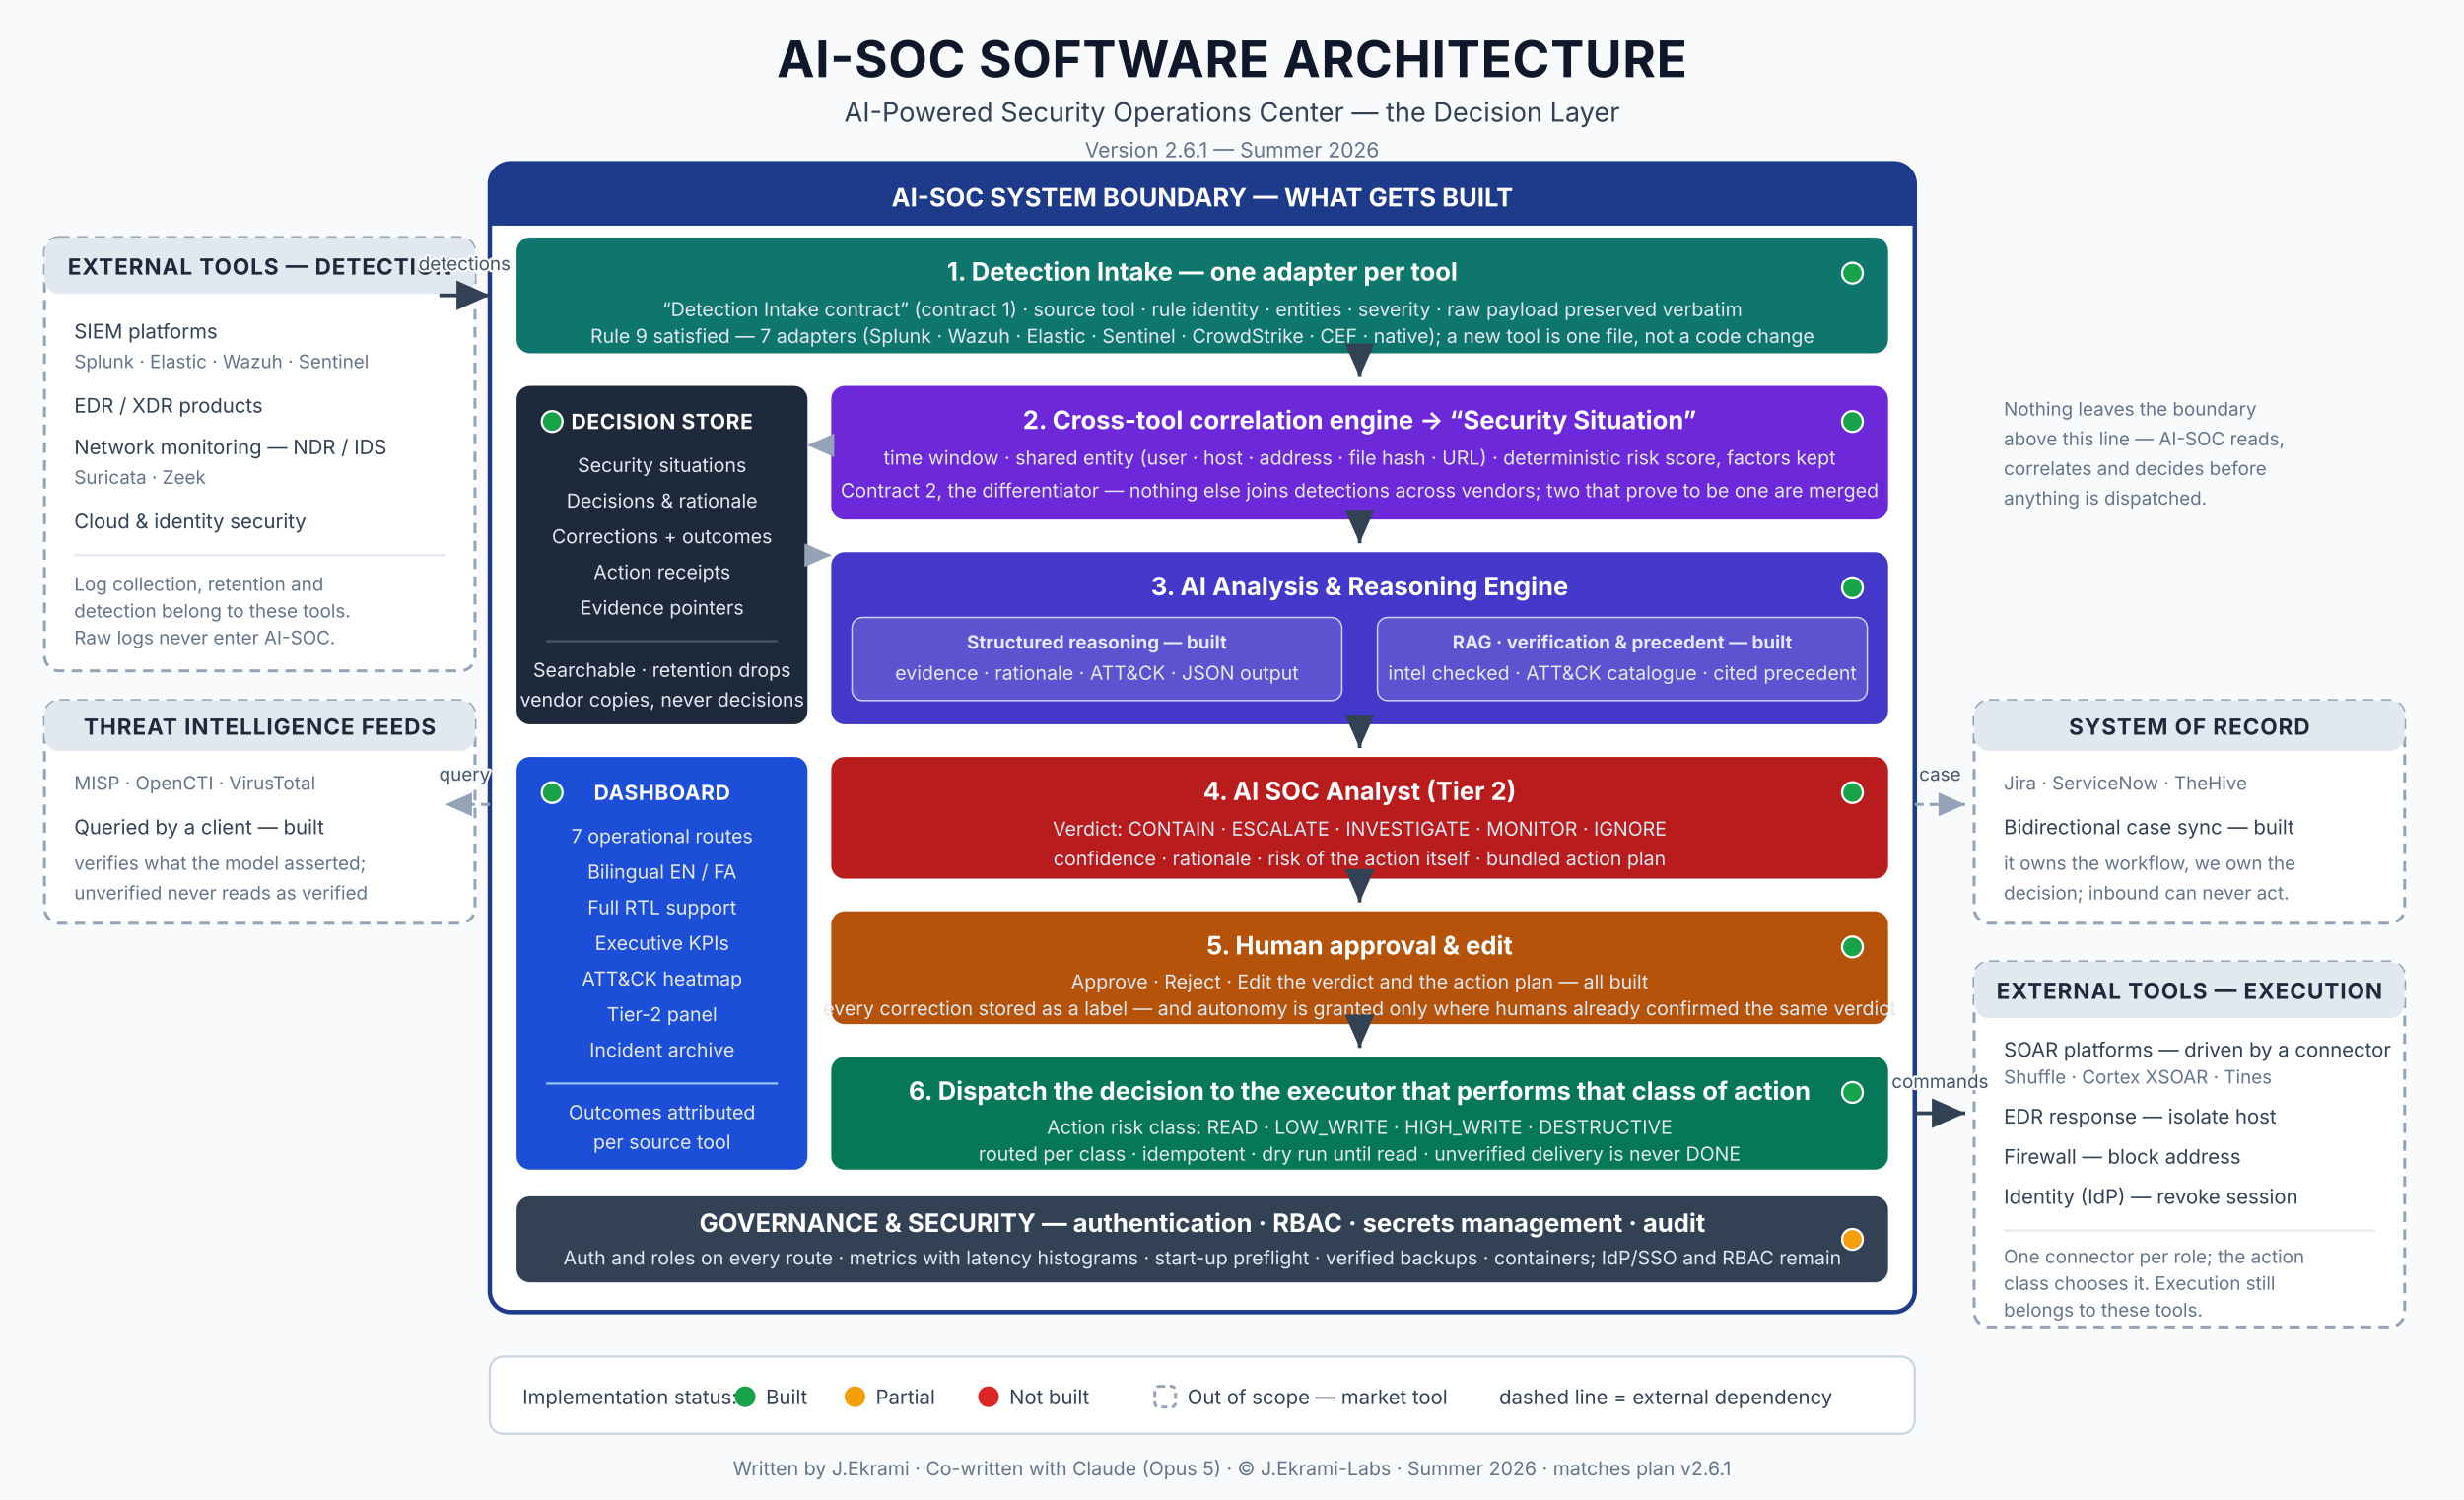
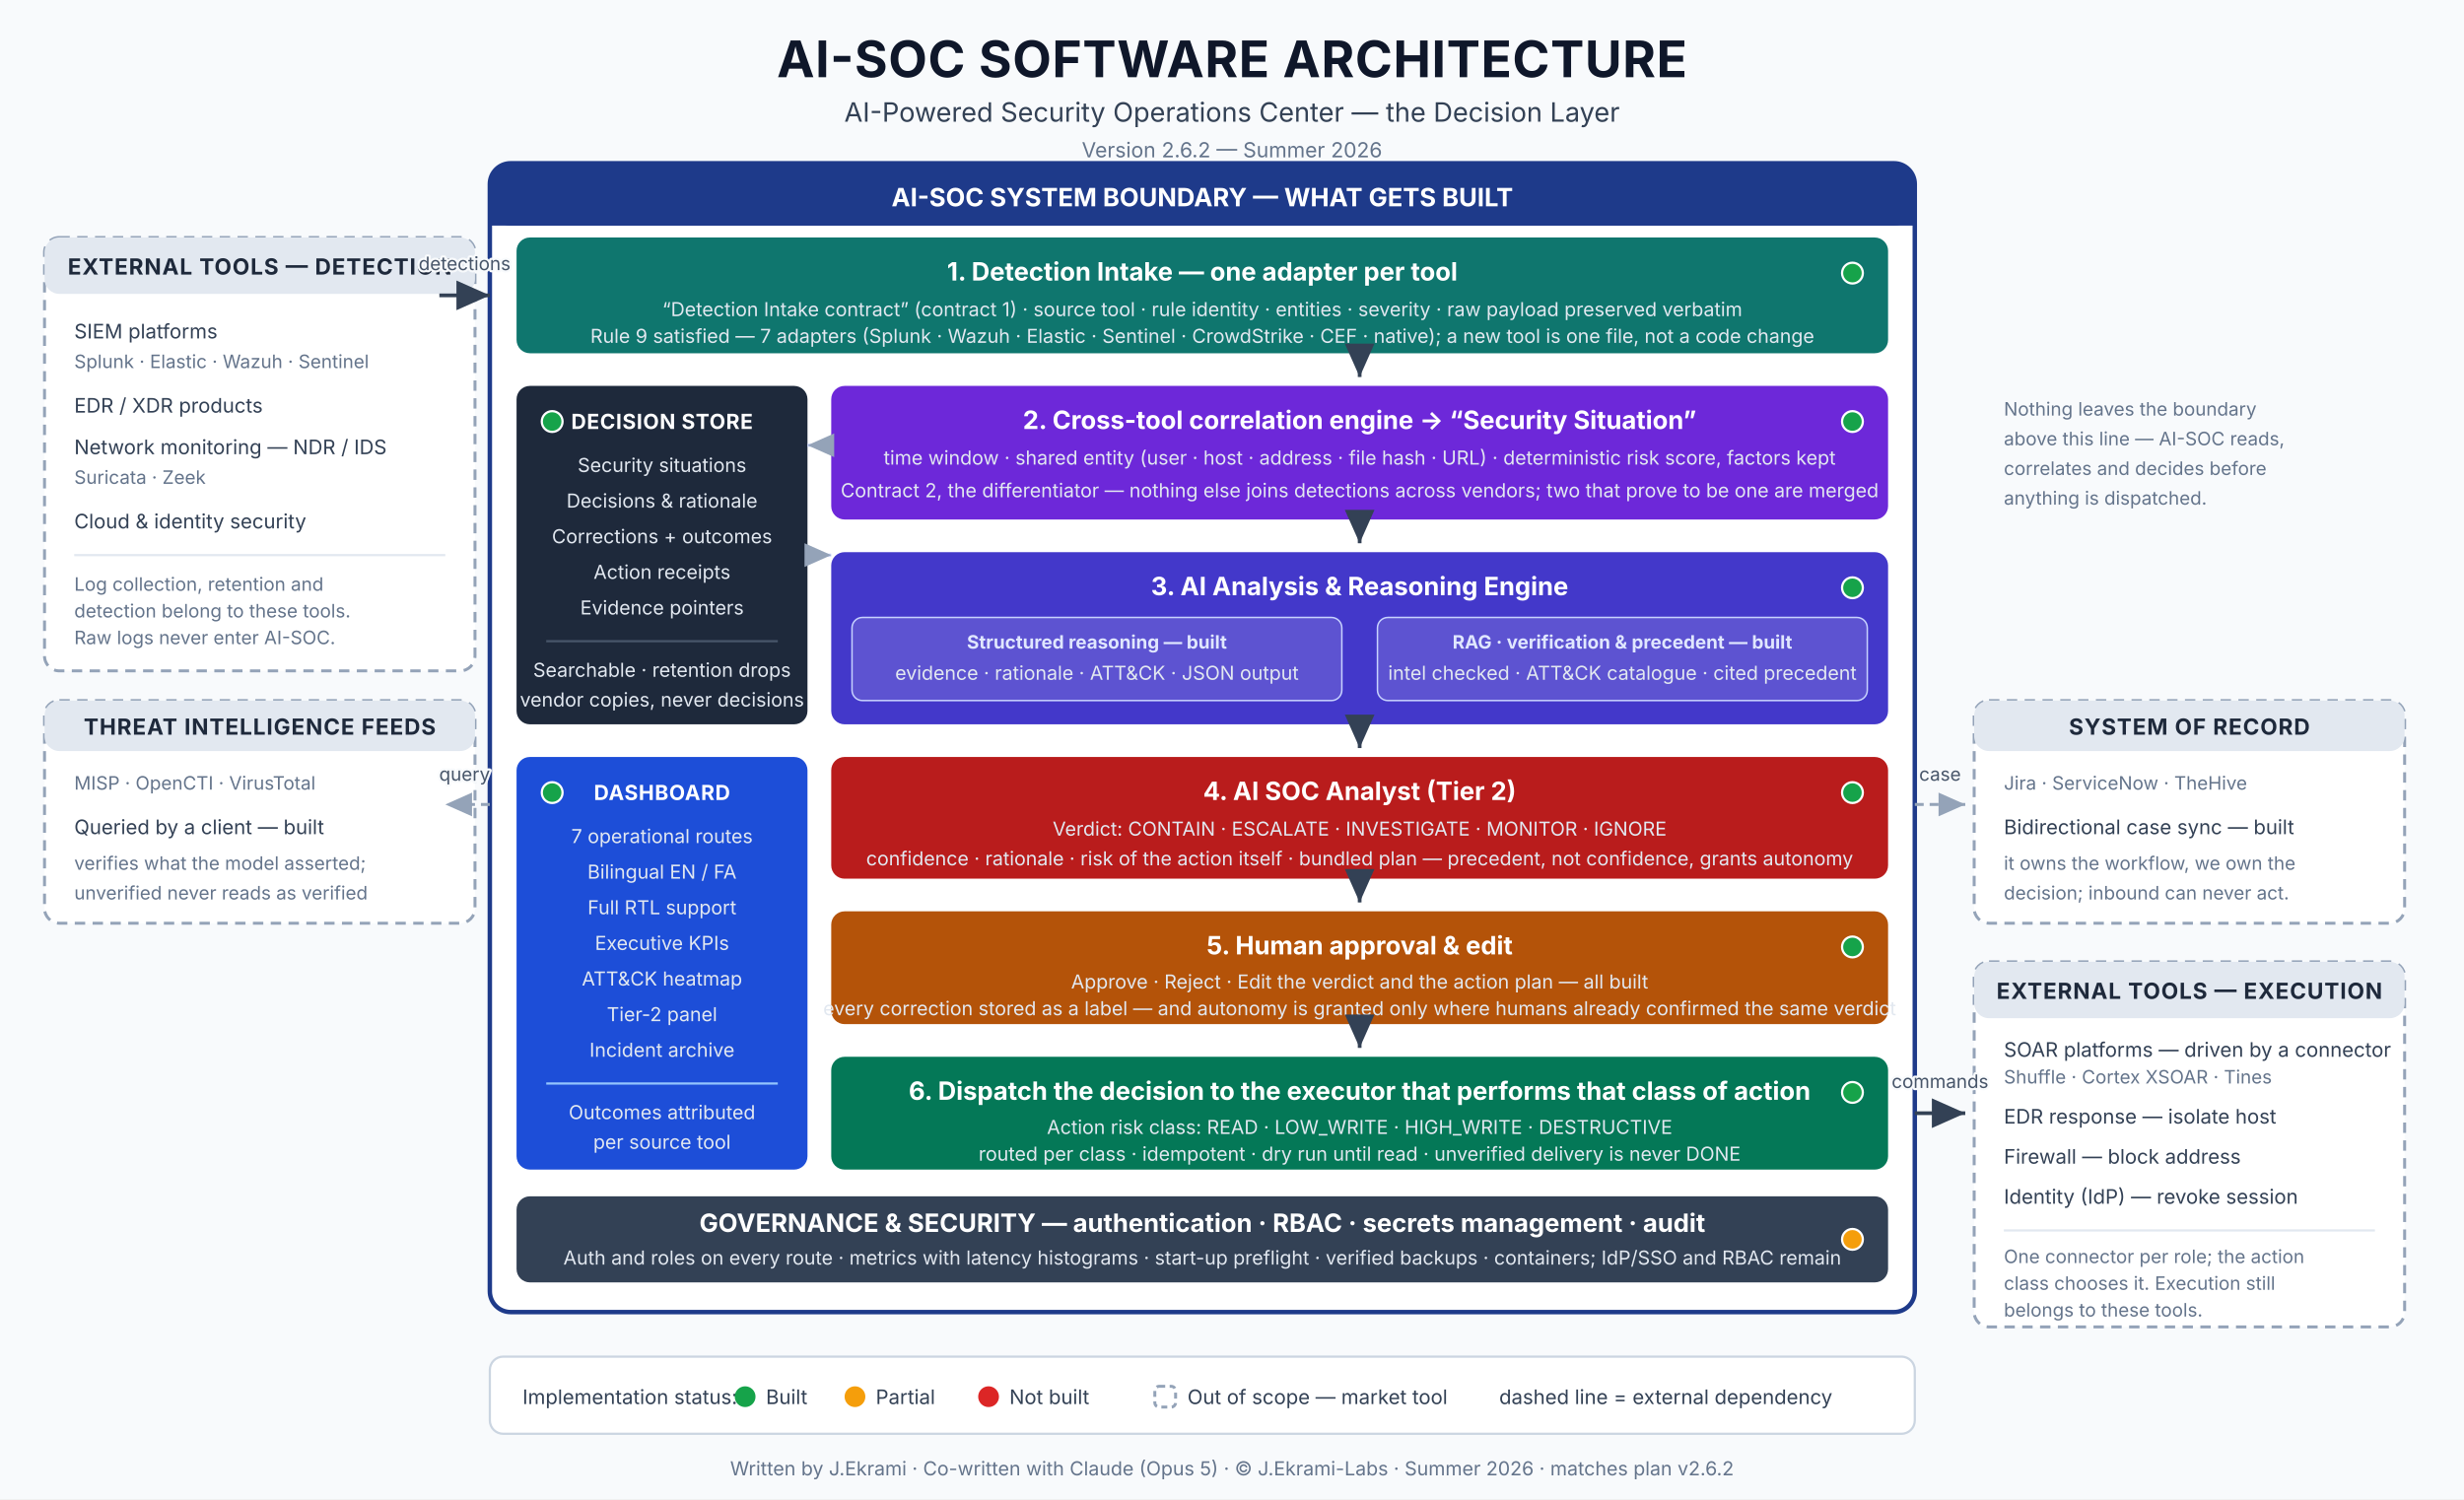
<svg xmlns="http://www.w3.org/2000/svg" viewBox="0 0 1660 1010" width="1660" height="1010" font-family="Inter, 'Segoe UI', Helvetica, Arial, sans-serif">
  <style>
    .t1 { font-size: 34px; font-weight: 700; fill: #0f172a; letter-spacing: 0.5px; }
    .t2 { font-size: 18px; fill: #334155; }
    .t3 { font-size: 14px; fill: #64748b; }
    .box-title { font-size: 17px; font-weight: 700; fill: #ffffff; }
    .side-title { font-size: 14px; font-weight: 700; fill: #ffffff; letter-spacing: 0.4px; }
    .box-sub { font-size: 13px; fill: #e2e8f0; }
    .ext-title { font-size: 15px; font-weight: 700; fill: #1e293b; letter-spacing: 0.6px; }
    .ext-item { font-size: 13.5px; fill: #334155; }
    .ext-note { font-size: 12.5px; fill: #64748b; }
    .chip { font-size: 12.5px; font-weight: 700; }
    .lbl { font-size: 12.5px; fill: #475569; paint-order: stroke; stroke: #f8fafc; stroke-width: 3px; stroke-linejoin: round; }
    .legend { font-size: 13.5px; fill: #334155; }
    .foot { font-size: 13px; fill: #64748b; }
  </style>
  <defs>
    <marker id="arw" markerWidth="10" markerHeight="10" refX="9" refY="4" orient="auto">
      <path d="M0,0 L9,4 L0,8 z" fill="#334155" />
    </marker>
    <marker id="arwd" markerWidth="10" markerHeight="10" refX="9" refY="4" orient="auto">
      <path d="M0,0 L9,4 L0,8 z" fill="#94a3b8" />
    </marker>
  </defs>
  <rect x="0" y="0" width="1660" height="1010" fill="#f8fafc" />
  <text class="t1" x="830" y="52" text-anchor="middle">AI-SOC SOFTWARE ARCHITECTURE</text>
  <text class="t2" x="830" y="82" text-anchor="middle">AI-Powered Security Operations Center — the Decision Layer</text>
-   <text class="t3" x="830" y="106" text-anchor="middle">Version 2.6.1 — Summer 2026</text>
+   <text class="t3" x="830" y="106" text-anchor="middle">Version 2.6.2 — Summer 2026</text>
  <rect x="30" y="160" width="290" height="292" rx="10" fill="#ffffff" stroke="#94a3b8" stroke-width="2" stroke-dasharray="7 5" />
  <rect x="30" y="160" width="290" height="38" rx="10" fill="#e2e8f0" />
  <text class="ext-title" x="175" y="185" text-anchor="middle">EXTERNAL TOOLS — DETECTION</text>
  <text class="ext-item" x="50" y="228">SIEM platforms</text>
  <text class="ext-note" x="50" y="248">Splunk · Elastic · Wazuh · Sentinel</text>
  <text class="ext-item" x="50" y="278">EDR / XDR products</text>
  <text class="ext-item" x="50" y="306">Network monitoring — NDR / IDS</text>
  <text class="ext-note" x="50" y="326">Suricata · Zeek</text>
  <text class="ext-item" x="50" y="356">Cloud &amp; identity security</text>
  <line x1="50" y1="374" x2="300" y2="374" stroke="#e2e8f0" stroke-width="1.5" />
  <text class="ext-note" x="50" y="398">Log collection, retention and</text>
  <text class="ext-note" x="50" y="416">detection belong to these tools.</text>
  <text class="ext-note" x="50" y="434">Raw logs never enter AI-SOC.</text>
  <rect x="30" y="472" width="290" height="150" rx="10" fill="#ffffff" stroke="#94a3b8" stroke-width="2" stroke-dasharray="7 5" />
  <rect x="30" y="472" width="290" height="34" rx="10" fill="#e2e8f0" />
  <text class="ext-title" x="175" y="495" text-anchor="middle">THREAT INTELLIGENCE FEEDS</text>
  <text class="ext-note" x="50" y="532">MISP · OpenCTI · VirusTotal</text>
  <text class="ext-item" x="50" y="562">Queried by a client — built</text>
  <text class="ext-note" x="50" y="586">verifies what the model asserted;</text>
  <text class="ext-note" x="50" y="606">unverified never reads as verified</text>
  <text class="ext-note" x="1350" y="280">Nothing leaves the boundary</text>
  <text class="ext-note" x="1350" y="300">above this line — AI-SOC reads,</text>
  <text class="ext-note" x="1350" y="320">correlates and decides before</text>
  <text class="ext-note" x="1350" y="340">anything is dispatched.</text>
  <rect x="1330" y="648" width="290" height="246" rx="10" fill="#ffffff" stroke="#94a3b8" stroke-width="2" stroke-dasharray="7 5" />
  <rect x="1330" y="648" width="290" height="38" rx="10" fill="#e2e8f0" />
  <text class="ext-title" x="1475" y="673" text-anchor="middle">EXTERNAL TOOLS — EXECUTION</text>
  <text class="ext-item" x="1350" y="712">SOAR platforms — driven by a connector</text>
  <text class="ext-note" x="1350" y="730">Shuffle · Cortex XSOAR · Tines</text>
  <text class="ext-item" x="1350" y="757">EDR response — isolate host</text>
  <text class="ext-item" x="1350" y="784">Firewall — block address</text>
  <text class="ext-item" x="1350" y="811">Identity (IdP) — revoke session</text>
  <line x1="1350" y1="829" x2="1600" y2="829" stroke="#e2e8f0" stroke-width="1.5" />
  <text class="ext-note" x="1350" y="851">One connector per role; the action</text>
  <text class="ext-note" x="1350" y="869">class chooses it. Execution still</text>
  <text class="ext-note" x="1350" y="887">belongs to these tools.</text>
  <rect x="1330" y="472" width="290" height="150" rx="10" fill="#ffffff" stroke="#94a3b8" stroke-width="2" stroke-dasharray="7 5" />
  <rect x="1330" y="472" width="290" height="34" rx="10" fill="#e2e8f0" />
  <text class="ext-title" x="1475" y="495" text-anchor="middle">SYSTEM OF RECORD</text>
  <text class="ext-note" x="1350" y="532">Jira · ServiceNow · TheHive</text>
  <text class="ext-item" x="1350" y="562">Bidirectional case sync — built</text>
  <text class="ext-note" x="1350" y="586">it owns the workflow, we own the</text>
  <text class="ext-note" x="1350" y="606">decision; inbound can never act.</text>
  <rect x="330" y="110" width="960" height="774" rx="14" fill="#ffffff" stroke="#1e3a8a" stroke-width="3" />
  <rect x="330" y="110" width="960" height="42" rx="14" fill="#1e3a8a" />
  <rect x="330" y="140" width="960" height="12" fill="#1e3a8a" />
  <text class="box-title" x="810" y="139" text-anchor="middle">AI-SOC SYSTEM BOUNDARY — WHAT GETS BUILT</text>
  <rect x="348" y="160" width="924" height="78" rx="9" fill="#0f766e" />
  <circle cx="1248" cy="184" r="7" fill="#16a34a" stroke="#ffffff" stroke-width="1.5" />
  <text class="box-title" x="810" y="189" text-anchor="middle">1. Detection Intake — one adapter per tool</text>
  <text class="box-sub" x="810" y="213" text-anchor="middle">“Detection Intake contract” (contract 1) · source tool · rule identity · entities · severity · raw payload preserved verbatim</text>
  <text class="box-sub" x="810" y="231" text-anchor="middle">Rule 9 satisfied — 7 adapters (Splunk · Wazuh · Elastic · Sentinel · CrowdStrike · CEF · native); a new tool is one file, not a code change</text>
  <rect x="560" y="260" width="712" height="90" rx="9" fill="#6d28d9" />
  <circle cx="1248" cy="284" r="7" fill="#16a34a" stroke="#ffffff" stroke-width="1.5" />
  <text class="box-title" x="916" y="289" text-anchor="middle">2. Cross-tool correlation engine → “Security Situation”</text>
  <text class="box-sub" x="916" y="313" text-anchor="middle">time window · shared entity (user · host · address · file hash · URL) · deterministic risk score, factors kept</text>
  <text class="box-sub" x="916" y="335" text-anchor="middle">Contract 2, the differentiator — nothing else joins detections across vendors; two that prove to be one are merged</text>
  <rect x="560" y="372" width="712" height="116" rx="9" fill="#4338ca" />
  <circle cx="1248" cy="396" r="7" fill="#16a34a" stroke="#ffffff" stroke-width="1.5" />
  <text class="box-title" x="916" y="401" text-anchor="middle">3. AI Analysis &amp; Reasoning Engine</text>
  <rect x="574" y="416" width="330" height="56" rx="7" fill="#ffffff" fill-opacity="0.14" stroke="#c7d2fe" stroke-width="1" />
  <text class="chip" x="739" y="437" text-anchor="middle" fill="#e0e7ff">Structured reasoning — built</text>
  <text class="box-sub" x="739" y="458" text-anchor="middle">evidence · rationale · ATT&amp;CK · JSON output</text>
  <rect x="928" y="416" width="330" height="56" rx="7" fill="#ffffff" fill-opacity="0.14" stroke="#c7d2fe" stroke-width="1" />
  <text class="chip" x="1093" y="437" text-anchor="middle" fill="#e0e7ff">RAG · verification &amp; precedent — built</text>
  <text class="box-sub" x="1093" y="458" text-anchor="middle">intel checked · ATT&amp;CK catalogue · cited precedent</text>
  <rect x="560" y="510" width="712" height="82" rx="9" fill="#b91c1c" />
  <circle cx="1248" cy="534" r="7" fill="#16a34a" stroke="#ffffff" stroke-width="1.5" />
  <text class="box-title" x="916" y="539" text-anchor="middle">4. AI SOC Analyst (Tier 2)</text>
  <text class="box-sub" x="916" y="563" text-anchor="middle">Verdict: CONTAIN · ESCALATE · INVESTIGATE · MONITOR · IGNORE</text>
-   <text class="box-sub" x="916" y="583" text-anchor="middle">confidence · rationale · risk of the action itself · bundled action plan</text>
+   <text class="box-sub" x="916" y="583" text-anchor="middle">confidence · rationale · risk of the action itself · bundled plan — precedent, not confidence, grants autonomy</text>
  <rect x="560" y="614" width="712" height="76" rx="9" fill="#b45309" />
  <circle cx="1248" cy="638" r="7" fill="#16a34a" stroke="#ffffff" stroke-width="1.5" />
  <text class="box-title" x="916" y="643" text-anchor="middle">5. Human approval &amp; edit</text>
  <text class="box-sub" x="916" y="666" text-anchor="middle">Approve · Reject · Edit the verdict and the action plan — all built</text>
  <text class="box-sub" x="916" y="684" text-anchor="middle">every correction stored as a label — and autonomy is granted only where humans already confirmed the same verdict</text>
  <rect x="560" y="712" width="712" height="76" rx="9" fill="#047857" />
  <circle cx="1248" cy="736" r="7" fill="#16a34a" stroke="#ffffff" stroke-width="1.5" />
  <text class="box-title" x="916" y="741" text-anchor="middle">6. Dispatch the decision to the executor that performs that class of action</text>
  <text class="box-sub" x="916" y="764" text-anchor="middle">Action risk class: READ · LOW_WRITE · HIGH_WRITE · DESTRUCTIVE</text>
  <text class="box-sub" x="916" y="782" text-anchor="middle">routed per class · idempotent · dry run until read · unverified delivery is never DONE</text>
  <rect x="348" y="260" width="196" height="228" rx="9" fill="#1e293b" />
  <circle cx="372" cy="284" r="7" fill="#16a34a" stroke="#ffffff" stroke-width="1.5" />
  <text class="side-title" x="446" y="289" text-anchor="middle">DECISION STORE</text>
  <text class="box-sub" x="446" y="318" text-anchor="middle">Security situations</text>
  <text class="box-sub" x="446" y="342" text-anchor="middle">Decisions &amp; rationale</text>
  <text class="box-sub" x="446" y="366" text-anchor="middle">Corrections + outcomes</text>
  <text class="box-sub" x="446" y="390" text-anchor="middle">Action receipts</text>
  <text class="box-sub" x="446" y="414" text-anchor="middle">Evidence pointers</text>
  <line x1="368" y1="432" x2="524" y2="432" stroke="#475569" stroke-width="1.5" />
  <text class="box-sub" x="446" y="456" text-anchor="middle">Searchable · retention drops</text>
  <text class="box-sub" x="446" y="476" text-anchor="middle">vendor copies, never decisions</text>
  <rect x="348" y="510" width="196" height="278" rx="9" fill="#1d4ed8" />
  <circle cx="372" cy="534" r="7" fill="#16a34a" stroke="#ffffff" stroke-width="1.5" />
  <text class="side-title" x="446" y="539" text-anchor="middle">DASHBOARD</text>
  <text class="box-sub" x="446" y="568" text-anchor="middle">7 operational routes</text>
  <text class="box-sub" x="446" y="592" text-anchor="middle">Bilingual EN / FA</text>
  <text class="box-sub" x="446" y="616" text-anchor="middle">Full RTL support</text>
  <text class="box-sub" x="446" y="640" text-anchor="middle">Executive KPIs</text>
  <text class="box-sub" x="446" y="664" text-anchor="middle">ATT&amp;CK heatmap</text>
  <text class="box-sub" x="446" y="688" text-anchor="middle">Tier-2 panel</text>
  <text class="box-sub" x="446" y="712" text-anchor="middle">Incident archive</text>
  <line x1="368" y1="730" x2="524" y2="730" stroke="#93c5fd" stroke-width="1.5" />
  <text class="box-sub" x="446" y="754" text-anchor="middle">Outcomes attributed</text>
  <text class="box-sub" x="446" y="774" text-anchor="middle">per source tool</text>
  <rect x="348" y="806" width="924" height="58" rx="9" fill="#334155" />
  <circle cx="1248" cy="835" r="7" fill="#f59e0b" stroke="#ffffff" stroke-width="1.5" />
  <text class="box-title" x="810" y="830" text-anchor="middle">GOVERNANCE &amp; SECURITY — authentication · RBAC · secrets management · audit</text>
  <text class="box-sub" x="810" y="852" text-anchor="middle">Auth and roles on every route · metrics with latency histograms · start-up preflight · verified backups · containers; IdP/SSO and RBAC remain</text>
  <line x1="296" y1="199" x2="330" y2="199" stroke="#334155" stroke-width="2.5" marker-end="url(#arw)" />
  <text class="lbl" x="313" y="182" text-anchor="middle">detections</text>
  <line x1="916" y1="238" x2="916" y2="254" stroke="#334155" stroke-width="2.5" marker-end="url(#arw)" />
  <line x1="916" y1="350" x2="916" y2="366" stroke="#334155" stroke-width="2.5" marker-end="url(#arw)" />
  <line x1="916" y1="488" x2="916" y2="504" stroke="#334155" stroke-width="2.5" marker-end="url(#arw)" />
  <line x1="916" y1="592" x2="916" y2="608" stroke="#334155" stroke-width="2.5" marker-end="url(#arw)" />
  <line x1="916" y1="690" x2="916" y2="706" stroke="#334155" stroke-width="2.5" marker-end="url(#arw)" />
  <line x1="1290" y1="750" x2="1324" y2="750" stroke="#334155" stroke-width="2.5" marker-end="url(#arw)" />
  <text class="lbl" x="1307" y="733" text-anchor="middle">commands</text>
  <path d="M330 542 L300 542" stroke="#94a3b8" stroke-width="2" stroke-dasharray="6 4" marker-end="url(#arwd)" />
  <text class="lbl" x="313" y="526" text-anchor="middle">query</text>
  <path d="M1290 542 L1324 542" stroke="#94a3b8" stroke-width="2" stroke-dasharray="6 4" marker-end="url(#arwd)" />
  <text class="lbl" x="1307" y="526" text-anchor="middle">case</text>
  <path d="M544 374 L560 374" stroke="#c7d2fe" stroke-width="2" stroke-dasharray="6 4" marker-end="url(#arwd)" />
  <path d="M560 300 L544 300" stroke="#c7d2fe" stroke-width="2" stroke-dasharray="6 4" marker-end="url(#arwd)" />
  <rect x="330" y="914" width="960" height="52" rx="9" fill="#ffffff" stroke="#cbd5e1" stroke-width="1.5" />
  <text class="legend" x="352" y="946">Implementation status:</text>
  <circle cx="502" cy="941" r="7" fill="#16a34a" />
  <text class="legend" x="516" y="946">Built</text>
  <circle cx="576" cy="941" r="7" fill="#f59e0b" />
  <text class="legend" x="590" y="946">Partial</text>
  <circle cx="666" cy="941" r="7" fill="#dc2626" />
  <text class="legend" x="680" y="946">Not built</text>
  <rect x="778" y="934" width="14" height="14" rx="3" fill="#ffffff" stroke="#94a3b8" stroke-width="2" stroke-dasharray="4 3" />
  <text class="legend" x="800" y="946">Out of scope — market tool</text>
  <text class="legend" x="1010" y="946">dashed line = external dependency</text>
-   <text class="foot" x="830" y="994" text-anchor="middle">Written by J.Ekrami · Co-written with Claude (Opus 5) · © J.Ekrami-Labs · Summer 2026 · matches plan v2.6.1</text>
+   <text class="foot" x="830" y="994" text-anchor="middle">Written by J.Ekrami · Co-written with Claude (Opus 5) · © J.Ekrami-Labs · Summer 2026 · matches plan v2.6.2</text>
</svg>
